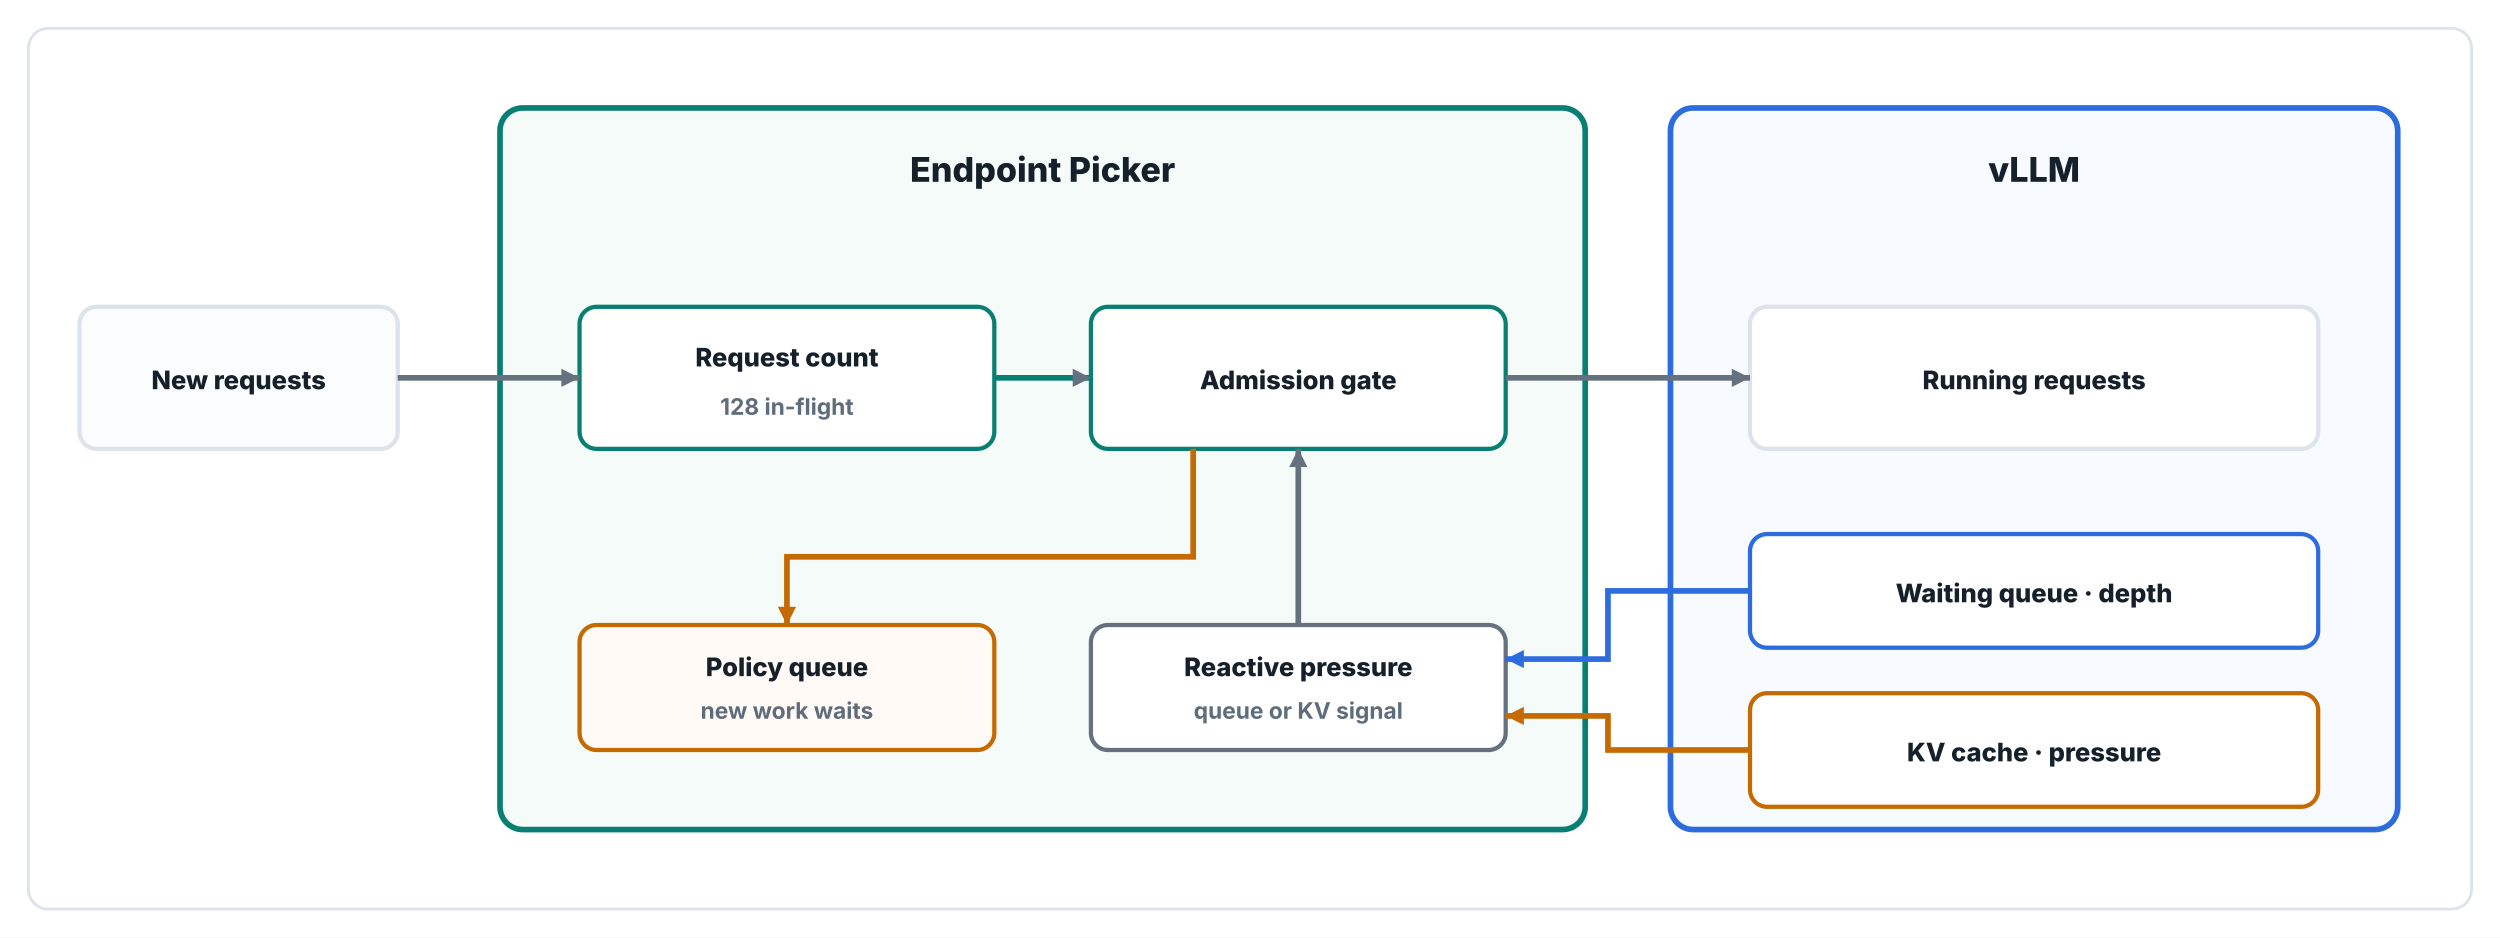
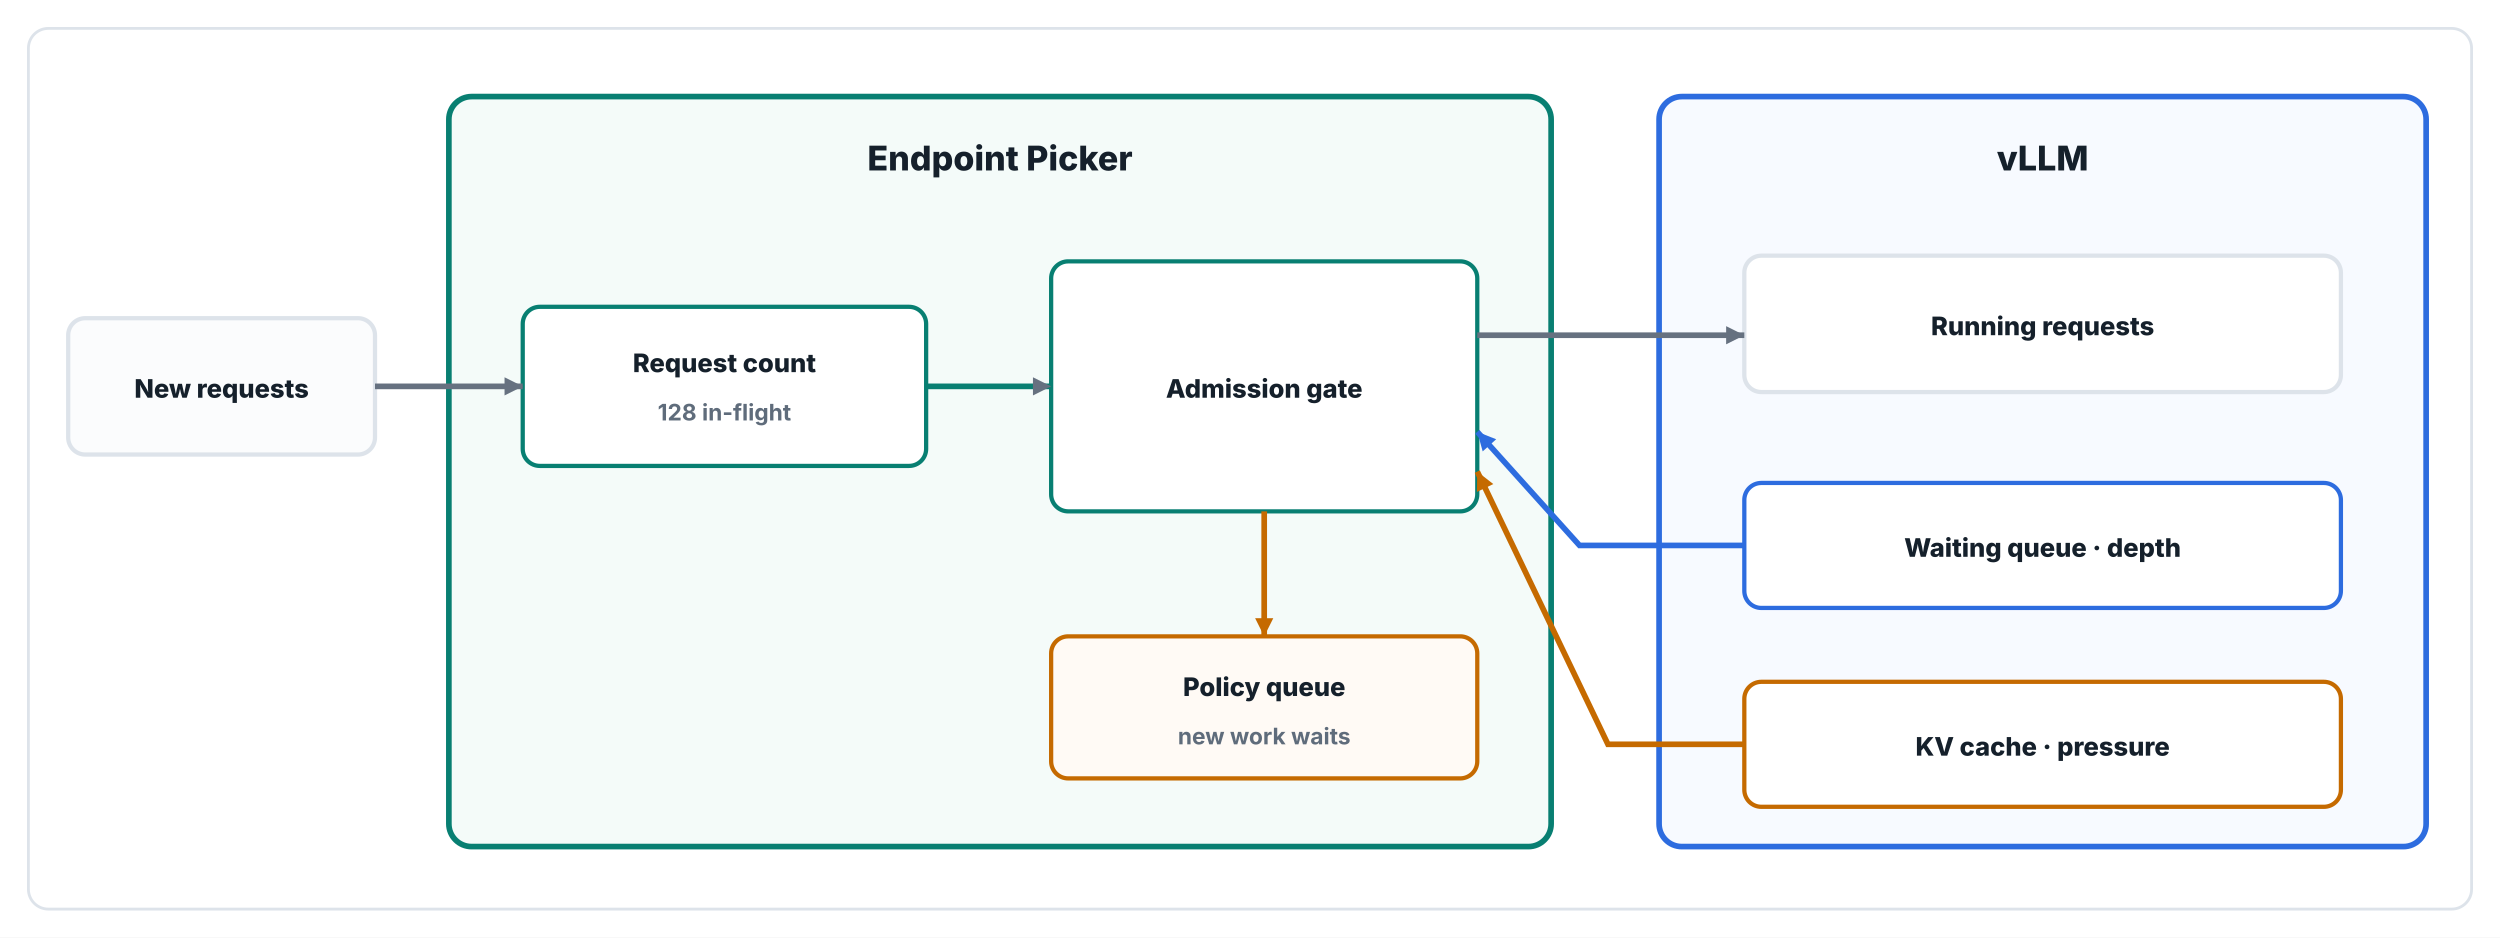
<svg xmlns="http://www.w3.org/2000/svg" width="880" height="330" viewBox="0 0 880 330" role="img" aria-label="Request count is measured in the Endpoint Picker before dispatch. Queue depth is measured in the vLLM waiting queue and KV pressure in the vLLM KV cache after dispatch. Both pressure signals return to the Endpoint Picker admission gate.">
  <style>text{font-family:system-ui,-apple-system,sans-serif}</style>
  <rect width="880" height="330" fill="#ffffff" />
  <rect x="10" y="10" width="860" height="310" rx="7" fill="#ffffff" stroke="#dde3ea" />
  <defs>
    <marker id="admit-arrow" viewBox="0 0 10 10" refX="8" refY="5" markerWidth="4" markerHeight="4" orient="auto">
      <path d="M0 1L8 5L0 9Z" fill="#667180" />
    </marker>
    <marker id="queue-arrow" viewBox="0 0 10 10" refX="8" refY="5" markerWidth="4" markerHeight="4" orient="auto">
      <path d="M0 1L8 5L0 9Z" fill="#2d6cdf" />
    </marker>
    <marker id="kv-arrow" viewBox="0 0 10 10" refX="8" refY="5" markerWidth="4" markerHeight="4" orient="auto">
      <path d="M0 1L8 5L0 9Z" fill="#c56a00" />
    </marker>
  </defs>
-   <rect x="28" y="108" width="112" height="50" rx="6" fill="#fbfcfd" stroke="#dde3ea" stroke-width="1.5" />
-   <text x="84.0" y="137.0" fill="#15202b" font-size="9" font-weight="780" text-anchor="middle">New requests</text>
-   <rect x="176" y="38" width="382" height="254" rx="8" fill="#f4fbf9" stroke="#087f72" stroke-width="2" />
-   <text x="367.0" y="64.0" fill="#15202b" font-size="12" font-weight="800" text-anchor="middle">Endpoint Picker</text>
-   <rect x="204" y="108" width="146" height="50" rx="6" fill="#ffffff" stroke="#087f72" stroke-width="1.5" />
-   <text x="277.0" y="129.0" fill="#15202b" font-size="9" font-weight="780" text-anchor="middle">Request count</text>
-   <text x="277.0" y="146.0" fill="#5f6c7b" font-size="8" font-weight="700" text-anchor="middle">128 in-flight</text>
-   <rect x="384" y="108" width="146" height="50" rx="6" fill="#ffffff" stroke="#087f72" stroke-width="1.5" />
-   <text x="457.0" y="137.0" fill="#15202b" font-size="9" font-weight="780" text-anchor="middle">Admission gate</text>
-   <rect x="204" y="220" width="146" height="44" rx="6" fill="#fffaf5" stroke="#c56a00" stroke-width="1.5" />
-   <text x="277.0" y="238.0" fill="#15202b" font-size="9" font-weight="780" text-anchor="middle">Policy queue</text>
-   <text x="277.0" y="253.0" fill="#5f6c7b" font-size="8" font-weight="700" text-anchor="middle">new work waits</text>
-   <rect x="384" y="220" width="146" height="44" rx="6" fill="#ffffff" stroke="#667180" stroke-width="1.5" />
-   <text x="457.0" y="238.0" fill="#15202b" font-size="9" font-weight="780" text-anchor="middle">Reactive pressure</text>
-   <text x="457.0" y="253.0" fill="#5f6c7b" font-size="8" font-weight="700" text-anchor="middle">queue or KV signal</text>
-   <path d="M140 133 H204" fill="none" stroke="#667180" stroke-width="2" marker-end="url(#admit-arrow)" />
-   <path d="M350 133 H384" fill="none" stroke="#087f72" stroke-width="2" marker-end="url(#admit-arrow)" />
-   <rect x="588" y="38" width="256" height="254" rx="8" fill="#f7faff" stroke="#2d6cdf" stroke-width="2" />
-   <text x="716.0" y="64.0" fill="#15202b" font-size="12" font-weight="800" text-anchor="middle">vLLM</text>
-   <rect x="616" y="108" width="200" height="50" rx="6" fill="#ffffff" stroke="#dde3ea" stroke-width="1.5" />
-   <text x="716.0" y="137.0" fill="#15202b" font-size="9" font-weight="780" text-anchor="middle">Running requests</text>
-   <rect x="616" y="188" width="200" height="40" rx="6" fill="#ffffff" stroke="#2d6cdf" stroke-width="1.5" />
-   <text x="716.0" y="212.0" fill="#15202b" font-size="9" font-weight="780" text-anchor="middle">Waiting queue · depth</text>
-   <rect x="616" y="244" width="200" height="40" rx="6" fill="#ffffff" stroke="#c56a00" stroke-width="1.5" />
-   <text x="716.0" y="268.0" fill="#15202b" font-size="9" font-weight="780" text-anchor="middle">KV cache · pressure</text>
-   <path d="M530 133 H616" fill="none" stroke="#667180" stroke-width="2" marker-end="url(#admit-arrow)" />
-   <path d="M420 158 V196 H277 V220" fill="none" stroke="#c56a00" stroke-width="2" marker-end="url(#kv-arrow)" />
-   <path d="M616 208 H566 V232 H530" fill="none" stroke="#2d6cdf" stroke-width="2" marker-end="url(#queue-arrow)" />
-   <path d="M616 264 H566 V252 H530" fill="none" stroke="#c56a00" stroke-width="2" marker-end="url(#kv-arrow)" />
-   <path d="M457 220 V158" fill="none" stroke="#667180" stroke-width="2" marker-end="url(#admit-arrow)" />
+   <rect x="24" y="112" width="108" height="48" rx="6" fill="#fbfcfd" stroke="#dde3ea" stroke-width="1.5" />
+   <text x="78.0" y="140.0" fill="#15202b" font-size="9" font-weight="780" text-anchor="middle">New requests</text>
+   <rect x="158" y="34" width="388" height="264" rx="8" fill="#f4fbf9" stroke="#087f72" stroke-width="2" />
+   <text x="352.0" y="60.0" fill="#15202b" font-size="12" font-weight="800" text-anchor="middle">Endpoint Picker</text>
+   <rect x="184" y="108" width="142" height="56" rx="6" fill="#ffffff" stroke="#087f72" stroke-width="1.5" />
+   <text x="255.0" y="131.0" fill="#15202b" font-size="9" font-weight="780" text-anchor="middle">Request count</text>
+   <text x="255.0" y="148.0" fill="#5f6c7b" font-size="8" font-weight="700" text-anchor="middle">128 in-flight</text>
+   <rect x="370" y="92" width="150" height="88" rx="6" fill="#ffffff" stroke="#087f72" stroke-width="1.5" />
+   <text x="445.0" y="140.0" fill="#15202b" font-size="9" font-weight="780" text-anchor="middle">Admission gate</text>
+   <rect x="370" y="224" width="150" height="50" rx="6" fill="#fffaf5" stroke="#c56a00" stroke-width="1.5" />
+   <text x="445.0" y="245.0" fill="#15202b" font-size="9" font-weight="780" text-anchor="middle">Policy queue</text>
+   <text x="445.0" y="262.0" fill="#5f6c7b" font-size="8" font-weight="700" text-anchor="middle">new work waits</text>
+   <path d="M132 136 H184" fill="none" stroke="#667180" stroke-width="2" marker-end="url(#admit-arrow)" />
+   <path d="M326 136 H370" fill="none" stroke="#087f72" stroke-width="2" marker-end="url(#admit-arrow)" />
+   <path d="M445 180 V224" fill="none" stroke="#c56a00" stroke-width="2" marker-end="url(#kv-arrow)" />
+   <rect x="584" y="34" width="270" height="264" rx="8" fill="#f7faff" stroke="#2d6cdf" stroke-width="2" />
+   <text x="719.0" y="60.0" fill="#15202b" font-size="12" font-weight="800" text-anchor="middle">vLLM</text>
+   <rect x="614" y="90" width="210" height="48" rx="6" fill="#ffffff" stroke="#dde3ea" stroke-width="1.5" />
+   <text x="719.0" y="118.0" fill="#15202b" font-size="9" font-weight="780" text-anchor="middle">Running requests</text>
+   <rect x="614" y="170" width="210" height="44" rx="6" fill="#ffffff" stroke="#2d6cdf" stroke-width="1.5" />
+   <text x="719.0" y="196.0" fill="#15202b" font-size="9" font-weight="780" text-anchor="middle">Waiting queue · depth</text>
+   <rect x="614" y="240" width="210" height="44" rx="6" fill="#ffffff" stroke="#c56a00" stroke-width="1.5" />
+   <text x="719.0" y="266.0" fill="#15202b" font-size="9" font-weight="780" text-anchor="middle">KV cache · pressure</text>
+   <path d="M520 118 H614" fill="none" stroke="#667180" stroke-width="2" marker-end="url(#admit-arrow)" />
+   <path d="M614 192 H556 L520 152" fill="none" stroke="#2d6cdf" stroke-width="2" marker-end="url(#queue-arrow)" />
+   <path d="M614 262 H566 L520 166" fill="none" stroke="#c56a00" stroke-width="2" marker-end="url(#kv-arrow)" />
</svg>
